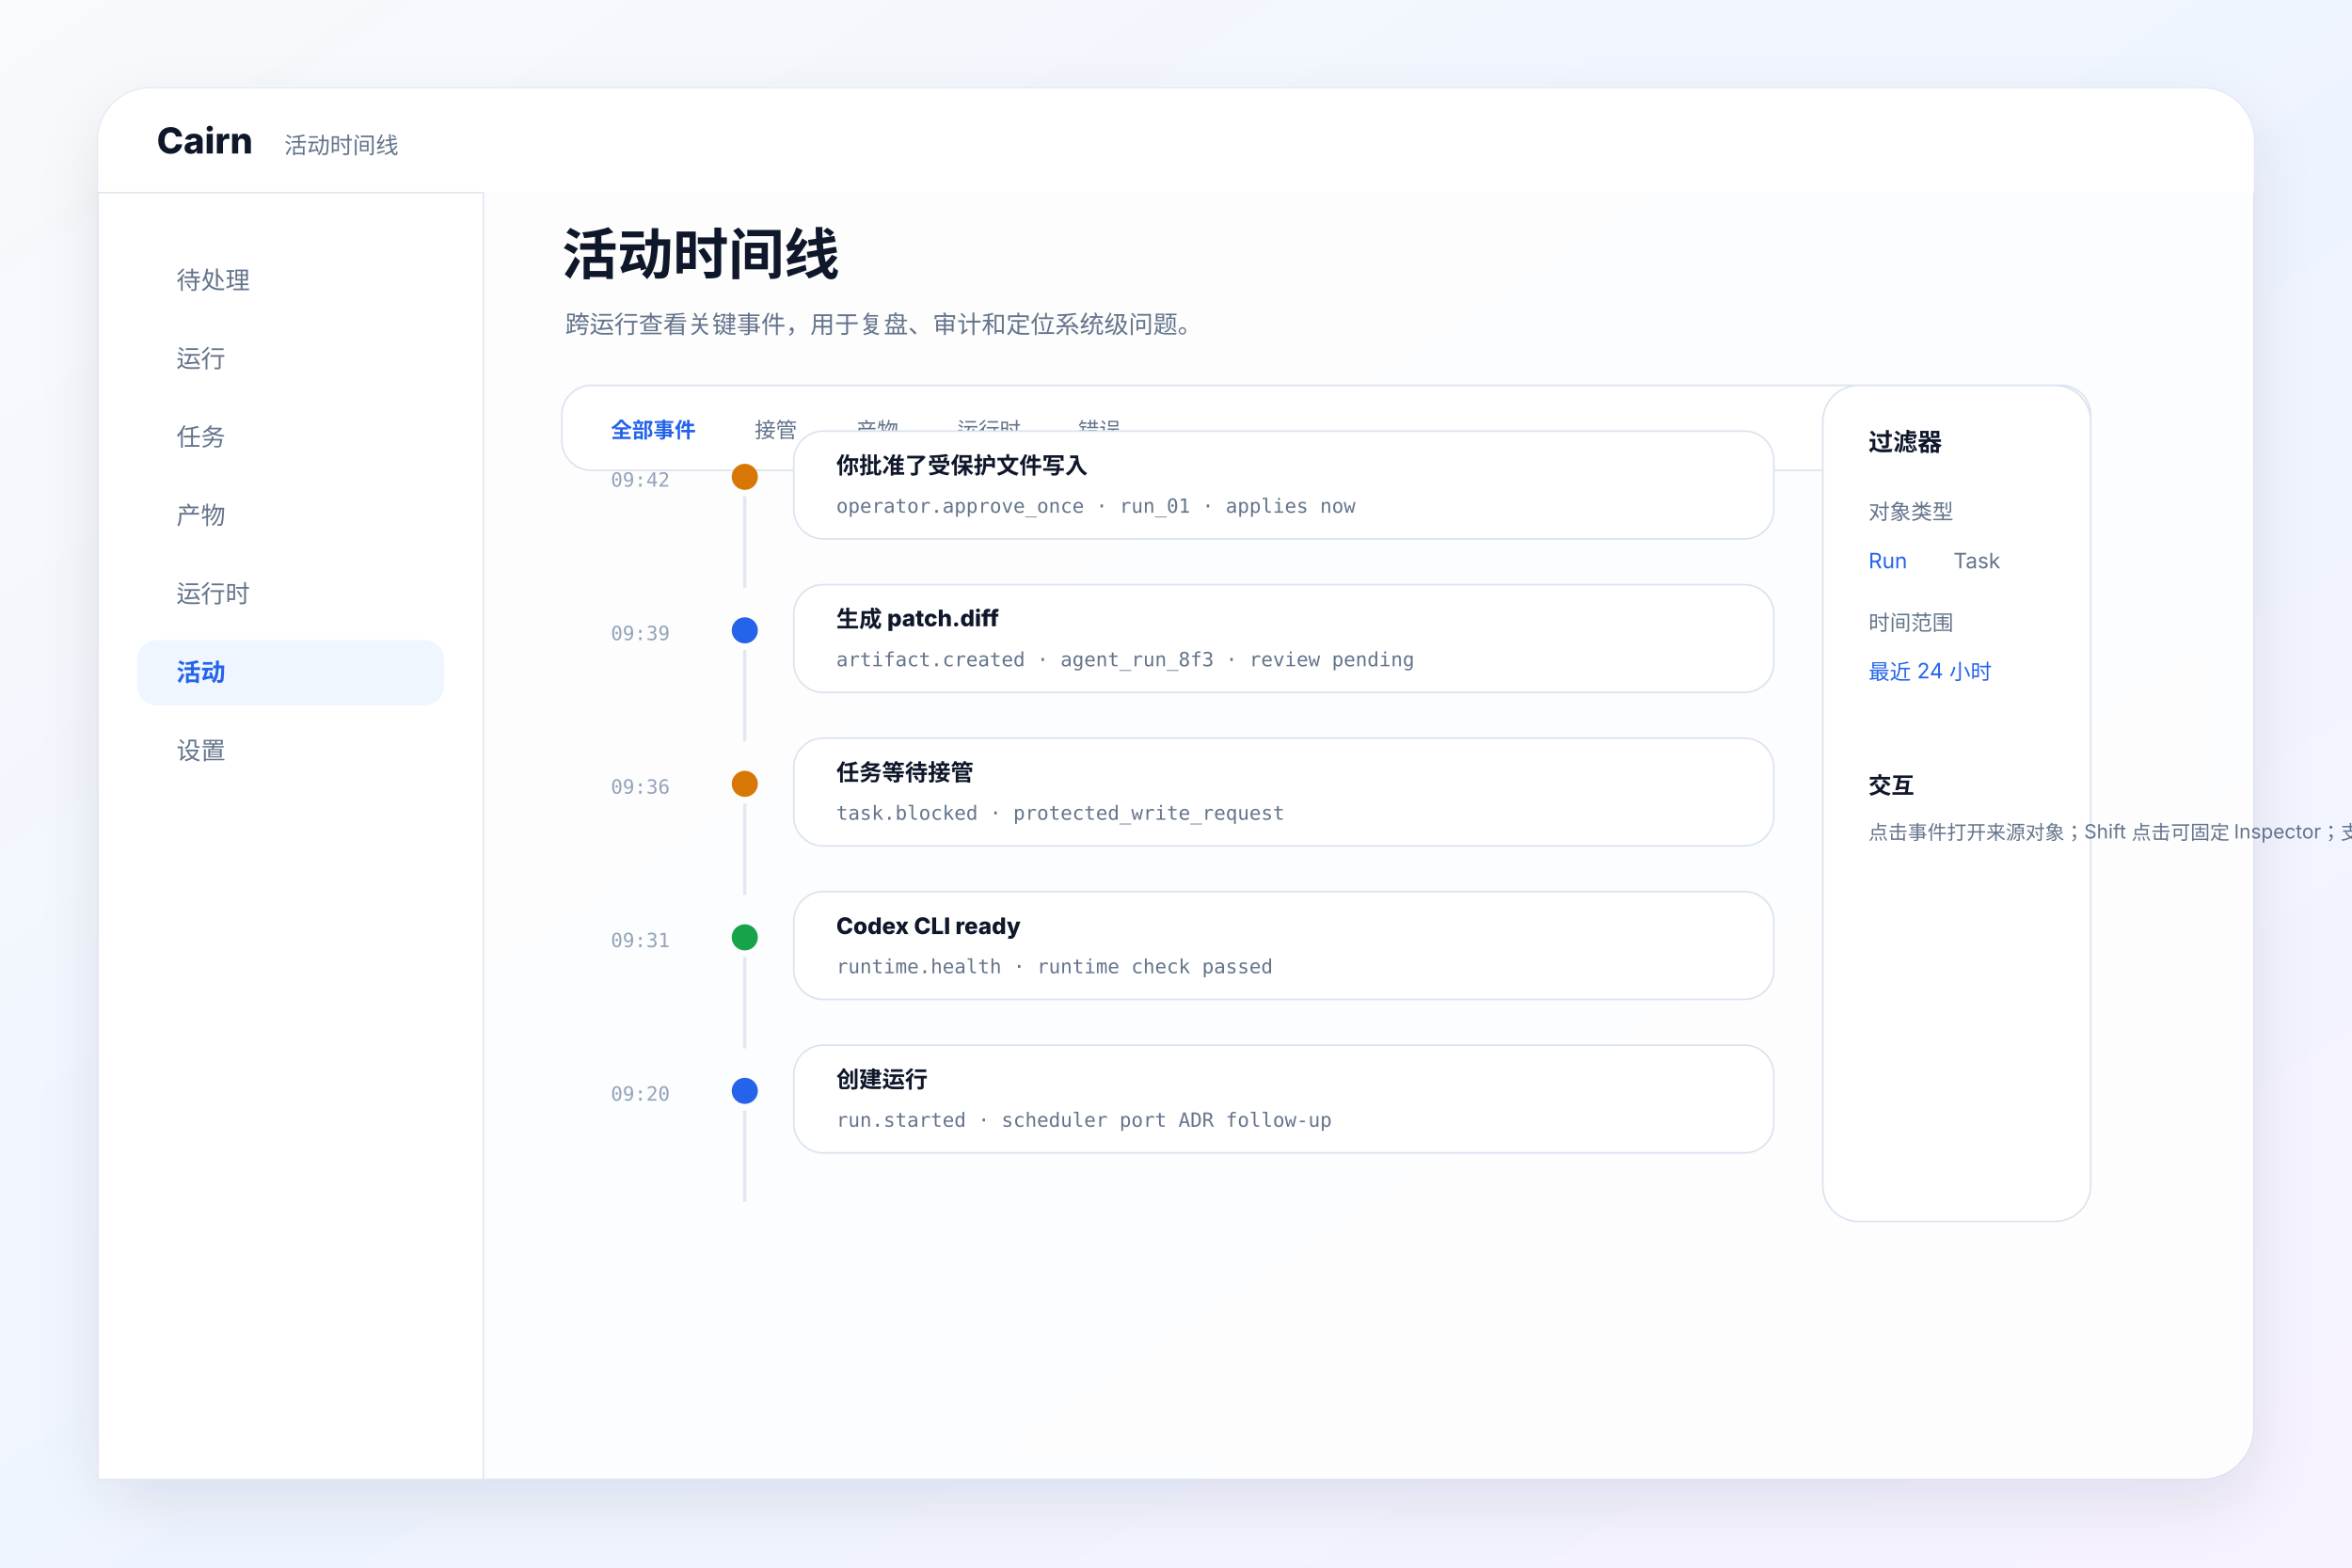
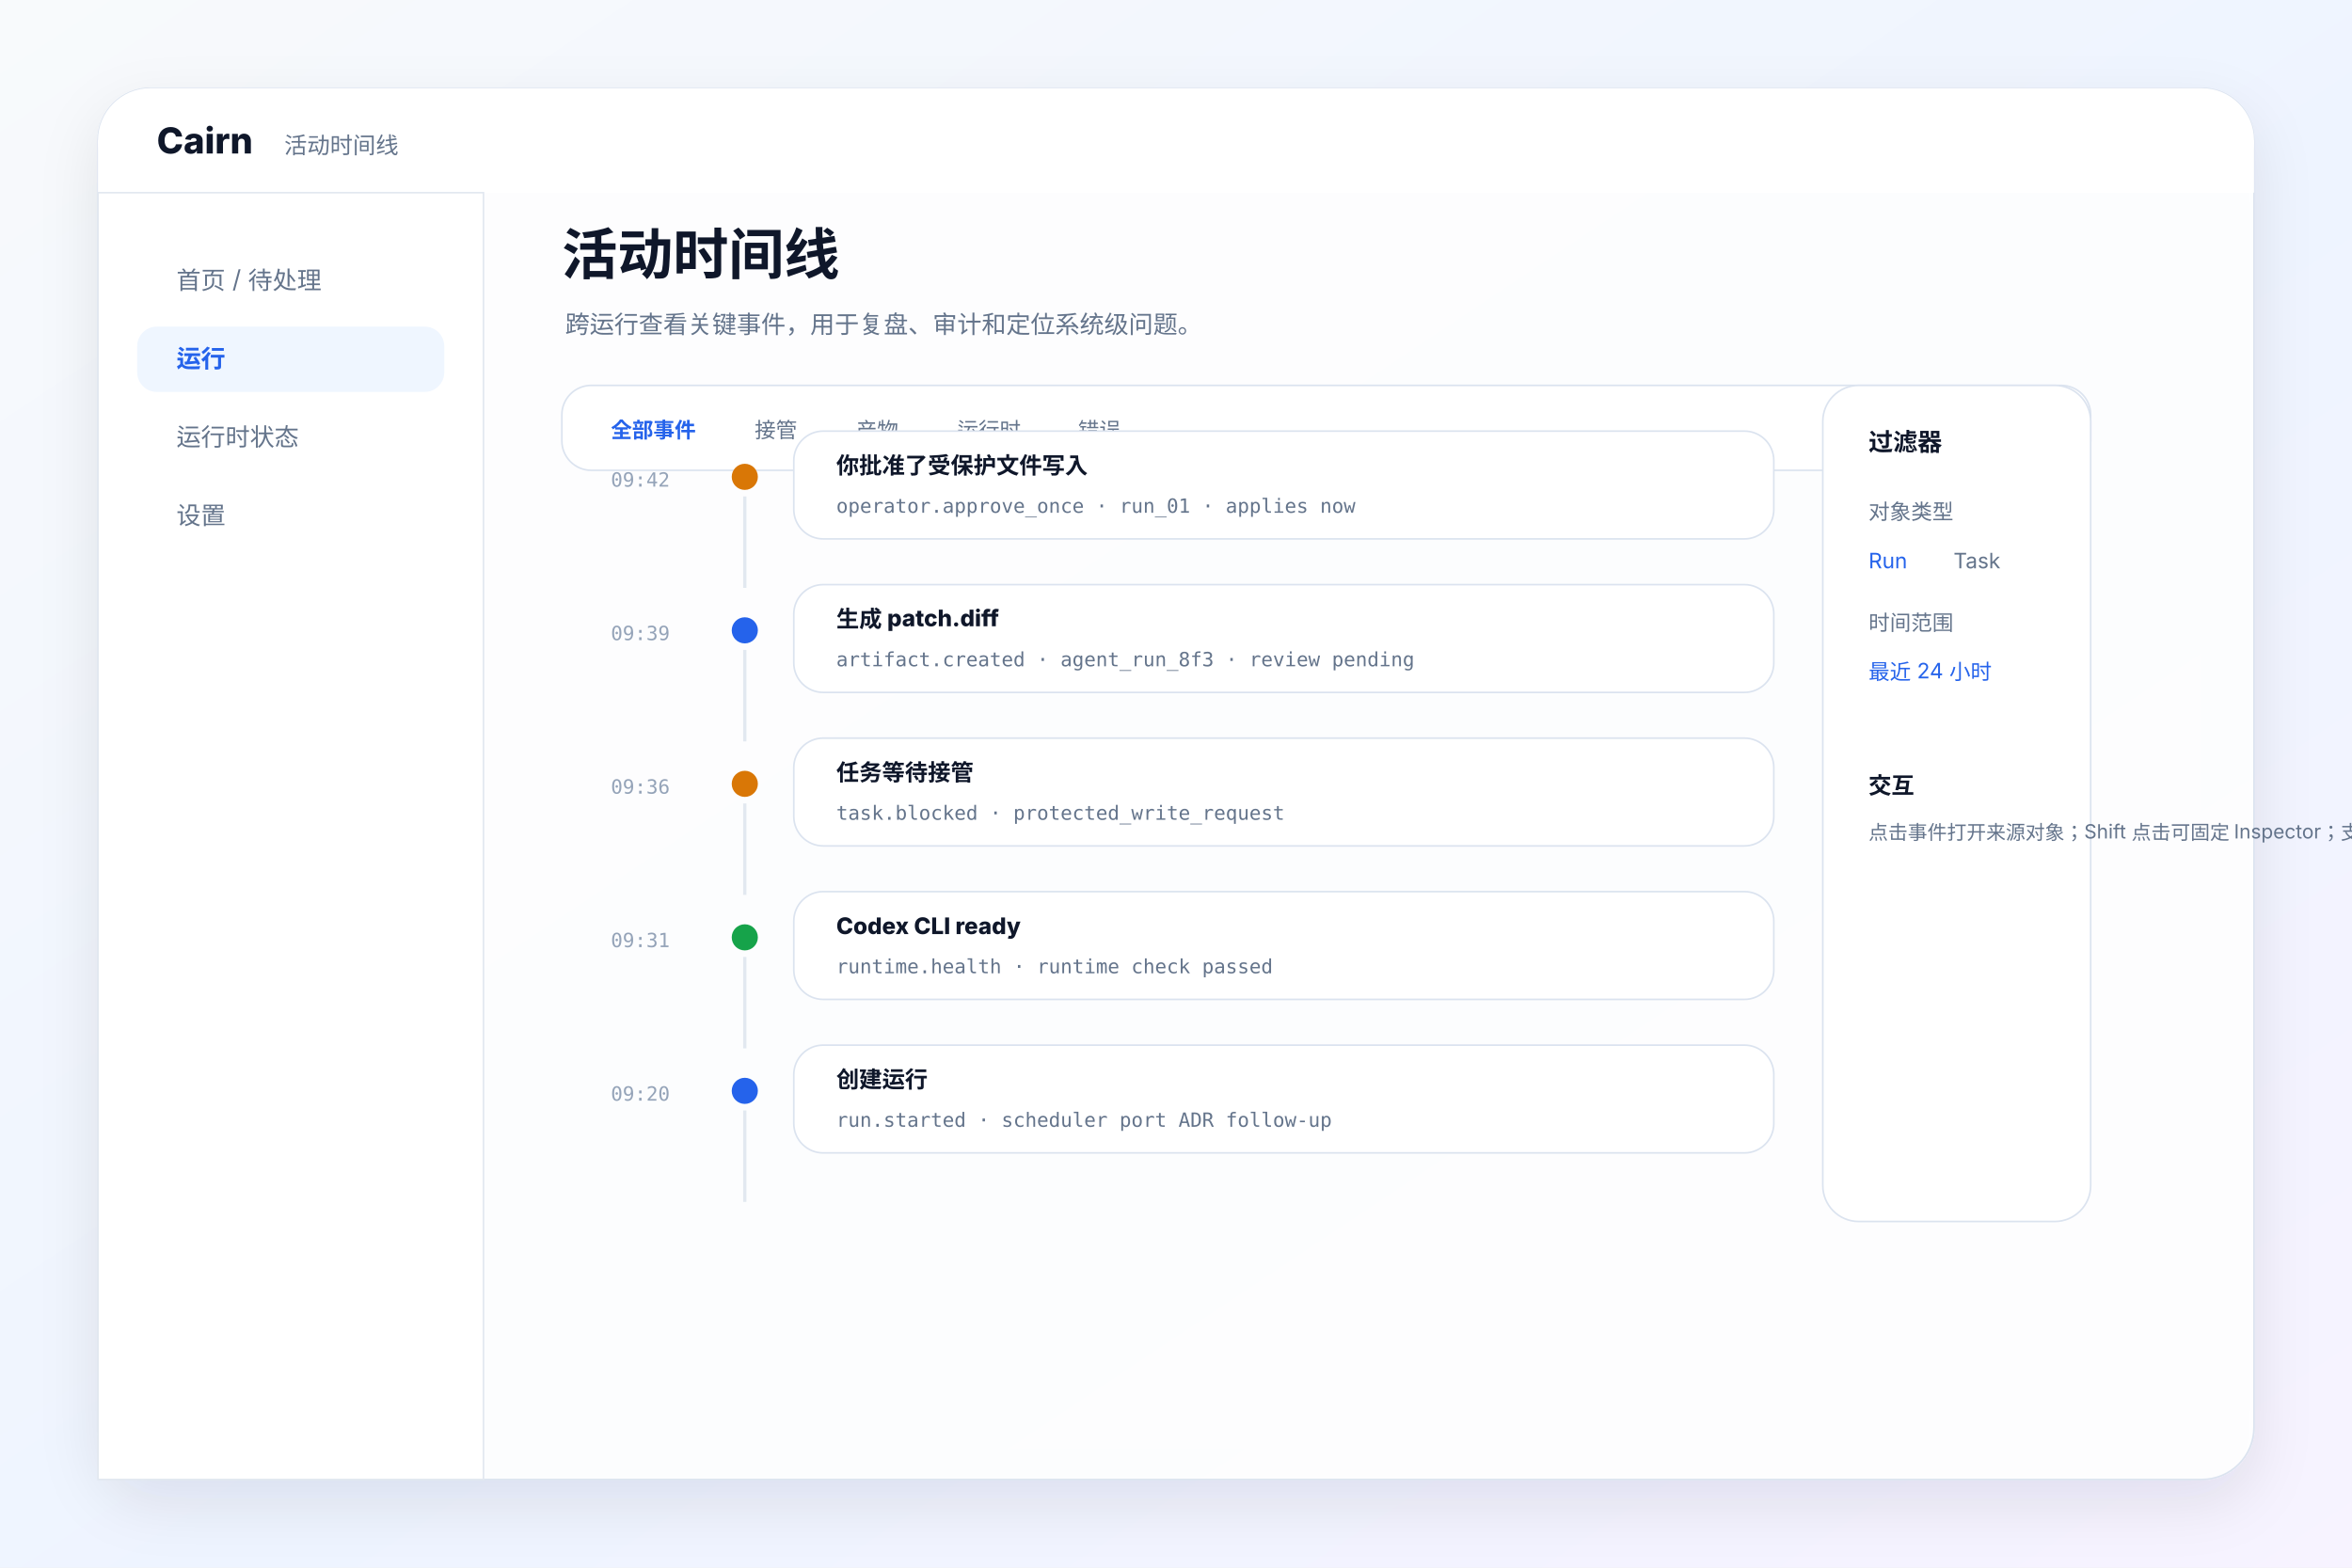
<svg xmlns="http://www.w3.org/2000/svg" width="1440" height="960" viewBox="0 0 1440 960" role="img" aria-labelledby="title desc">
  <defs>
    <linearGradient id="bg" x1="0" y1="0" x2="1" y2="1">
      <stop offset="0%" stop-color="#f8fafc" />
      <stop offset="55%" stop-color="#eef4ff" />
      <stop offset="100%" stop-color="#f7f3ff" />
    </linearGradient>
    <linearGradient id="brand" x1="0" y1="0" x2="1" y2="1">
      <stop offset="0%" stop-color="#2563eb" />
      <stop offset="100%" stop-color="#7c3aed" />
    </linearGradient>
    <filter id="shadow" x="-20%" y="-20%" width="140%" height="140%">
      <feDropShadow dx="0" dy="14" stdDeviation="18" flood-color="#0f172a" flood-opacity="0.10" />
    </filter>
    <style>
      .ui { font-family: Inter, ui-sans-serif, system-ui, -apple-system, BlinkMacSystemFont, 'Segoe UI', sans-serif; }
      .mono { font-family: SFMono-Regular, Menlo, Monaco, Consolas, monospace; }
      .title { font-weight: 760; fill: #0f172a; }
      .muted { fill: #64748b; }
      .soft { fill: #94a3b8; }
      .panel { fill: rgba(255,255,255,0.88); stroke: #dbe3ef; }
      .card { fill: #ffffff; stroke: #dbe3ef; }
      .hair { stroke: #e2e8f0; stroke-width: 1; }
      .blue { fill: #2563eb; }
      .green { fill: #16a34a; }
      .amber { fill: #d97706; }
      .red { fill: #dc2626; }
      .purple { fill: #7c3aed; }
    </style>
  </defs>
  <rect width="1440" height="960" fill="url(#bg)" />
  <rect x="60" y="54" width="1320" height="852" rx="32" class="panel" filter="url(#shadow)" />
  <rect x="60" y="54" width="1320" height="64" rx="32" fill="#ffffff" />
  <rect x="60" y="86" width="1320" height="32" fill="#ffffff" />
  <text x="96" y="94" class="ui title" font-size="22">Cairn</text>
  <text x="174" y="94" class="ui muted" font-size="14">活动时间线</text>
  <rect x="60" y="118" width="236" height="788" fill="#ffffff" stroke="#e2e8f0" />
-   <text x="108" y="177" class="ui muted" font-size="15">待处理</text>
-   <text x="108" y="225" class="ui muted" font-size="15">运行</text>
-   <text x="108" y="273" class="ui muted" font-size="15">任务</text>
-   <text x="108" y="321" class="ui muted" font-size="15">产物</text>
-   <text x="108" y="369" class="ui muted" font-size="15">运行时</text>
-   <rect x="84" y="392" width="188" height="40" rx="12" fill="#eff6ff" />
-   <text x="108" y="417" class="ui blue" font-size="15" font-weight="700">活动</text>
-   <text x="108" y="465" class="ui muted" font-size="15">设置</text>
+   <text x="108" y="177" class="ui muted" font-size="15">首页 / 待处理</text>
+   <rect x="84" y="200" width="188" height="40" rx="12" fill="#eff6ff" />
+   <text x="108" y="225" class="ui blue" font-size="15" font-weight="700">运行</text>
+   <text x="108" y="273" class="ui muted" font-size="15">运行时状态</text>
+   <text x="108" y="321" class="ui muted" font-size="15">设置</text>
  <text x="344" y="168" class="ui title" font-size="34">活动时间线</text>
  <text x="346" y="204" class="ui muted" font-size="15">跨运行查看关键事件，用于复盘、审计和定位系统级问题。</text>
  <rect x="344" y="236" width="936" height="52" rx="18" class="card" />
  <text x="374" y="268" class="ui blue" font-size="13" font-weight="760">全部事件</text>
  <text x="462" y="268" class="ui muted" font-size="13">接管</text>
  <text x="524" y="268" class="ui muted" font-size="13">产物</text>
  <text x="586" y="268" class="ui muted" font-size="13">运行时</text>
  <text x="660" y="268" class="ui muted" font-size="13">错误</text>
  <text x="374" y="298" class="mono soft" font-size="12">09:42</text>
  <circle cx="456" cy="292" r="8" fill="#d97706" />
  <line x1="456" y1="304" x2="456" y2="360" stroke="#e2e8f0" stroke-width="2" />
  <rect x="486" y="264" width="600" height="66" rx="18" class="card" />
  <text x="512" y="290" class="ui title" font-size="14">你批准了受保护文件写入</text>
  <text x="512" y="314" class="mono muted" font-size="12">operator.approve_once · run_01 · applies now</text>
  <text x="374" y="392" class="mono soft" font-size="12">09:39</text>
  <circle cx="456" cy="386" r="8" fill="#2563eb" />
  <line x1="456" y1="398" x2="456" y2="454" stroke="#e2e8f0" stroke-width="2" />
  <rect x="486" y="358" width="600" height="66" rx="18" class="card" />
  <text x="512" y="384" class="ui title" font-size="14">生成 patch.diff</text>
  <text x="512" y="408" class="mono muted" font-size="12">artifact.created · agent_run_8f3 · review pending</text>
  <text x="374" y="486" class="mono soft" font-size="12">09:36</text>
  <circle cx="456" cy="480" r="8" fill="#d97706" />
  <line x1="456" y1="492" x2="456" y2="548" stroke="#e2e8f0" stroke-width="2" />
  <rect x="486" y="452" width="600" height="66" rx="18" class="card" />
  <text x="512" y="478" class="ui title" font-size="14">任务等待接管</text>
  <text x="512" y="502" class="mono muted" font-size="12">task.blocked · protected_write_request</text>
  <text x="374" y="580" class="mono soft" font-size="12">09:31</text>
  <circle cx="456" cy="574" r="8" fill="#16a34a" />
  <line x1="456" y1="586" x2="456" y2="642" stroke="#e2e8f0" stroke-width="2" />
  <rect x="486" y="546" width="600" height="66" rx="18" class="card" />
  <text x="512" y="572" class="ui title" font-size="14">Codex CLI ready</text>
  <text x="512" y="596" class="mono muted" font-size="12">runtime.health · runtime check passed</text>
  <text x="374" y="674" class="mono soft" font-size="12">09:20</text>
  <circle cx="456" cy="668" r="8" fill="#2563eb" />
  <line x1="456" y1="680" x2="456" y2="736" stroke="#e2e8f0" stroke-width="2" />
  <rect x="486" y="640" width="600" height="66" rx="18" class="card" />
  <text x="512" y="666" class="ui title" font-size="14">创建运行</text>
  <text x="512" y="690" class="mono muted" font-size="12">run.started · scheduler port ADR follow-up</text>
  <rect x="1116" y="236" width="164" height="512" rx="22" class="card" />
  <text x="1144" y="276" class="ui title" font-size="15">过滤器</text>
  <text x="1144" y="318" class="ui muted" font-size="13">对象类型</text>
  <text x="1144" y="348" class="ui blue" font-size="13">Run</text>
  <text x="1196" y="348" class="ui muted" font-size="13">Task</text>
  <text x="1144" y="386" class="ui muted" font-size="13">时间范围</text>
  <text x="1144" y="416" class="ui blue" font-size="13">最近 24 小时</text>
  <text x="1144" y="486" class="ui title" font-size="14">交互</text>
  <text x="1144" y="514" class="ui muted" font-size="12">点击事件打开来源对象；Shift 点击可固定 Inspector；支持复制脱敏事件。</text>
</svg>
